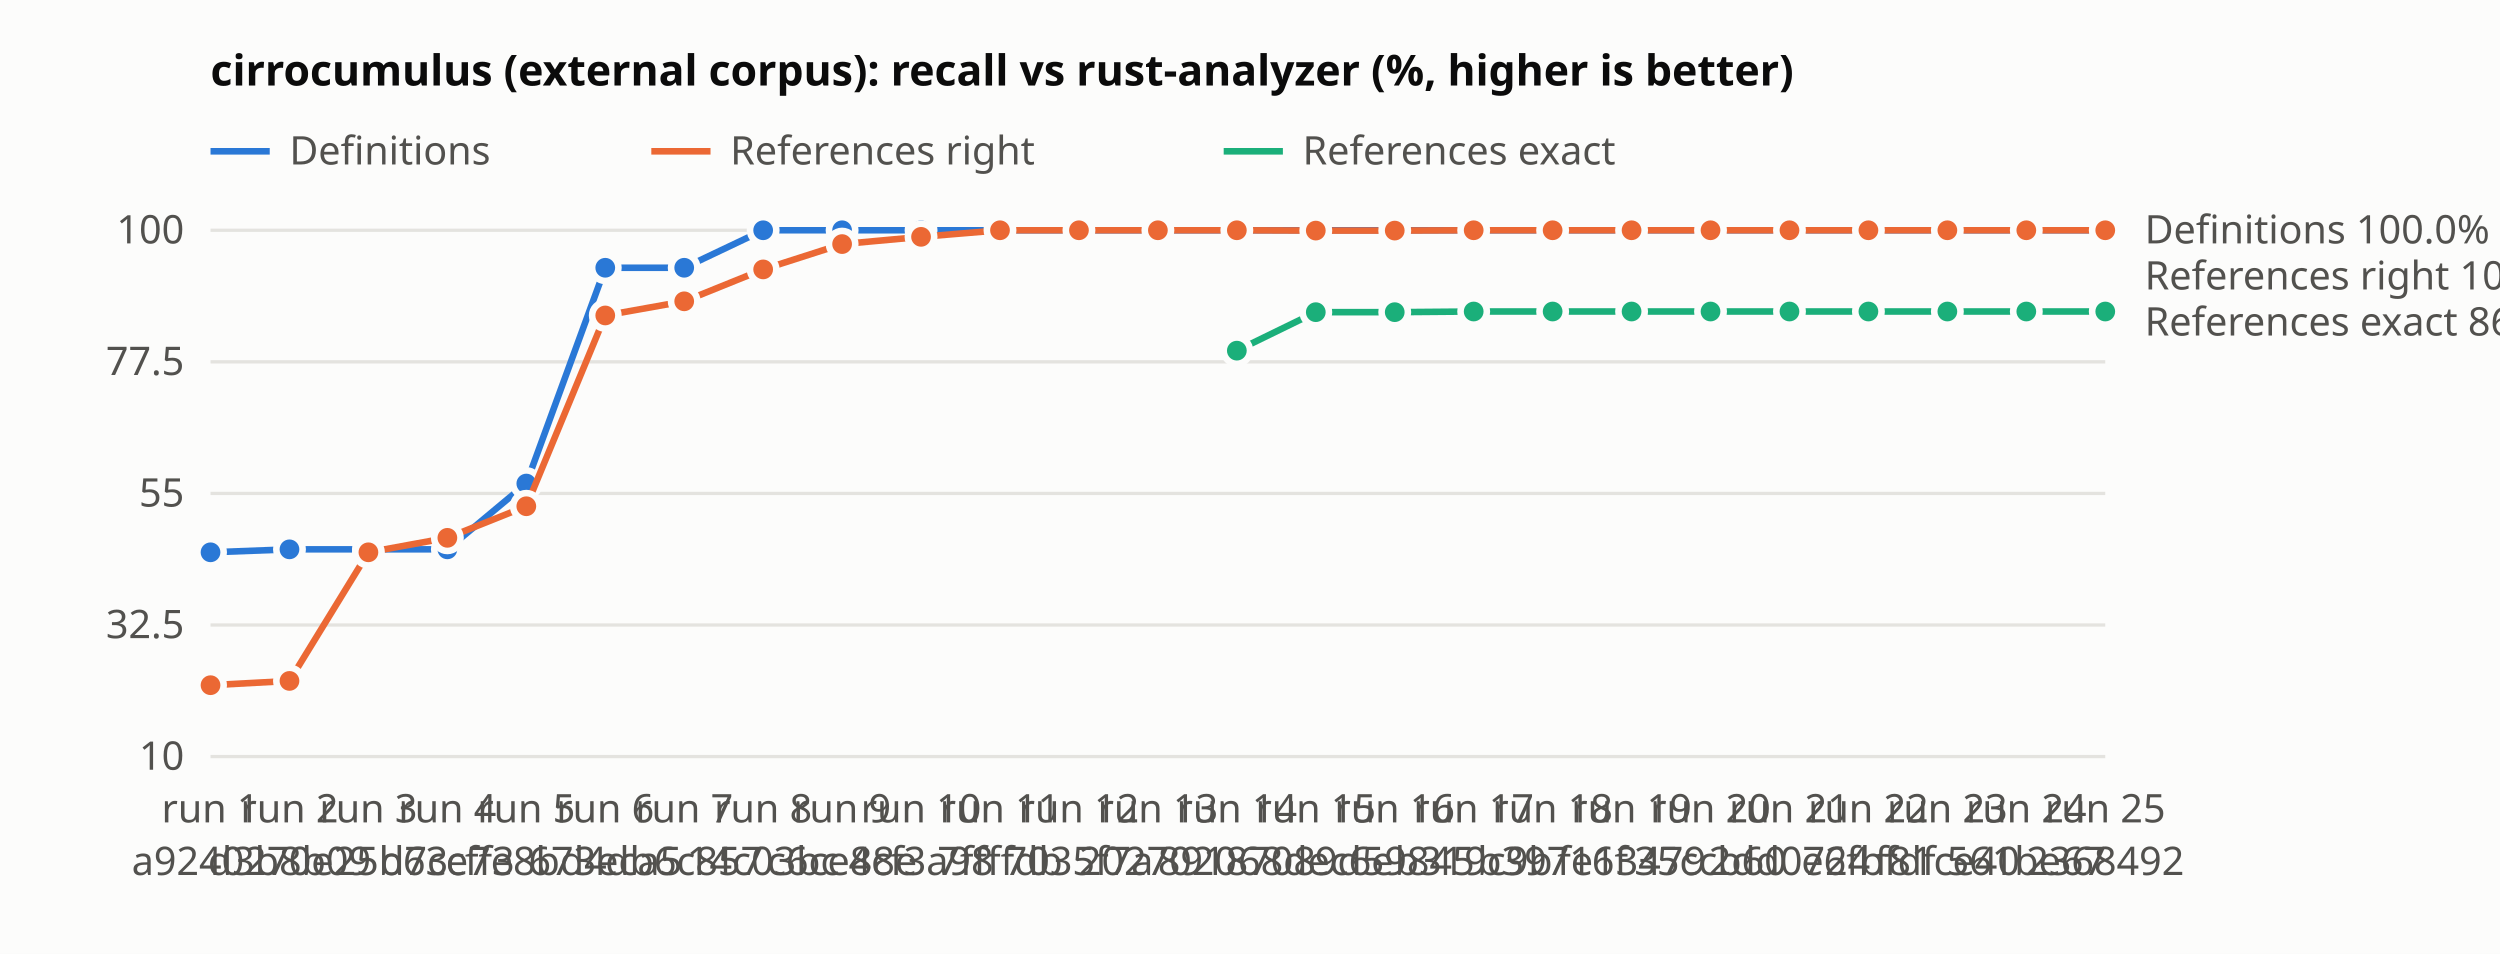
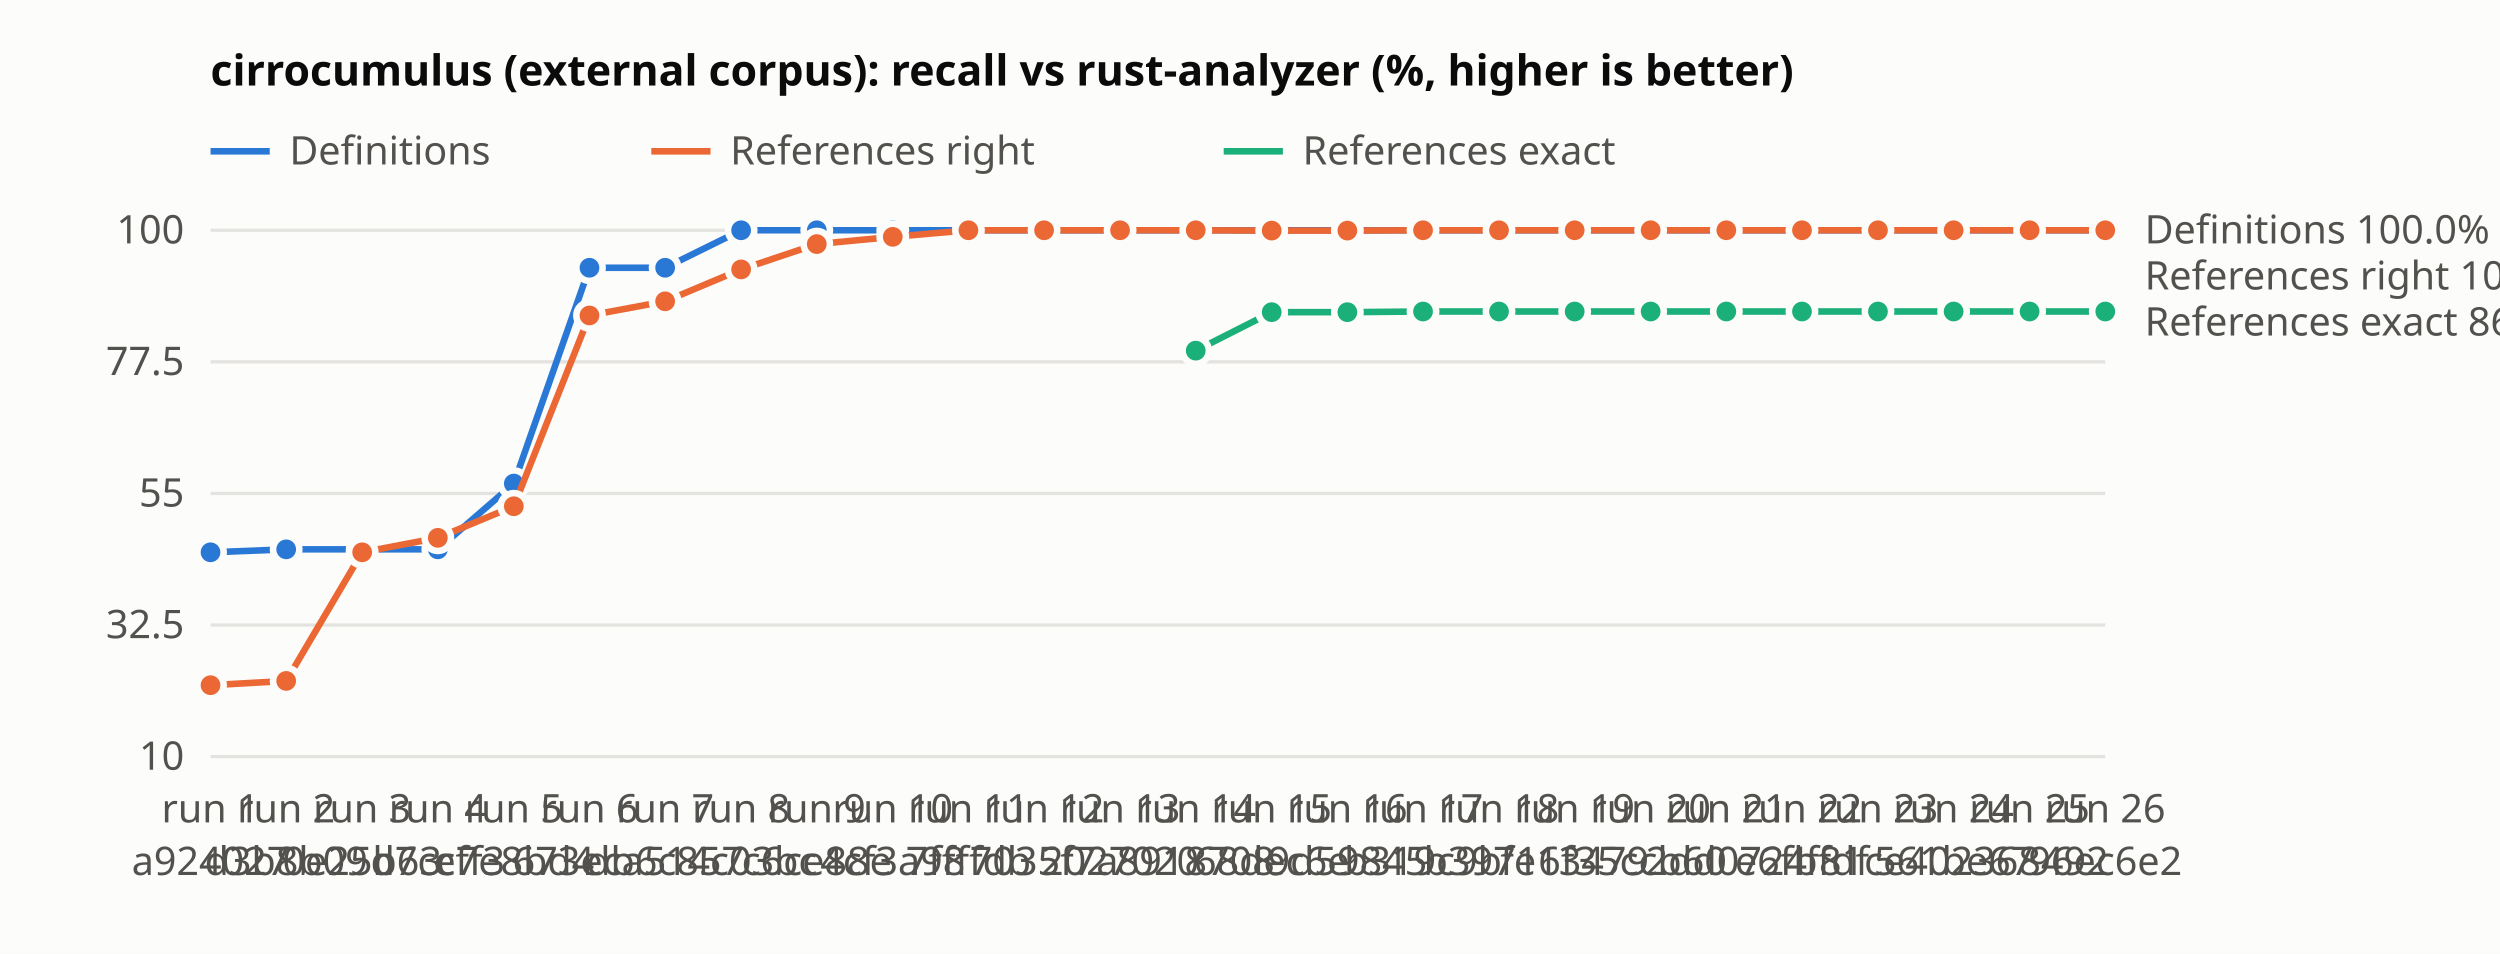
<svg xmlns="http://www.w3.org/2000/svg" viewBox="0 0 760 290" width="760" height="290" role="img" aria-labelledby="t d">
  <style>
.bg{fill:#fcfcfb} text{font:12px system-ui,sans-serif;fill:#52514e} .h{font-weight:600;fill:#0b0b0b;font-size:13px}
.v{fill:#0b0b0b;font-weight:600} .grid{stroke:#e4e3df;stroke-width:1} .ln{fill:none;stroke-width:2;stroke-linejoin:round}
.s1{stroke:#2a78d6} .s2{stroke:#eb6834} .s3{stroke:#1baf7a}
.d1{fill:#2a78d6} .d2{fill:#eb6834} .d3{fill:#1baf7a} .dot{stroke:#fcfcfb;stroke-width:2} .bar{fill:#2a78d6}
@media (prefers-color-scheme:dark){.bg{fill:#1a1a19} text{fill:#c3c2b7} .h,.v{fill:#fff} .grid{stroke:#34332f}
.s1{stroke:#3987e5} .s2{stroke:#d95926} .s3{stroke:#199e70} .d1{fill:#3987e5} .d2{fill:#d95926} .d3{fill:#199e70}
.dot{stroke:#1a1a19} .bar{fill:#3987e5}}
</style>
  <rect class="bg" width="760" height="290" />
  <text class="h" x="64" y="26">cirrocumulus (external corpus): recall vs rust-analyzer (%, higher is better)</text>
  <line class="ln s1" x1="64" x2="82" y1="46" y2="46" />
  <text x="88" y="50">Definitions</text>
  <line class="ln s2" x1="198" x2="216" y1="46" y2="46" />
  <text x="222" y="50">References right</text>
  <line class="ln s3" x1="372" x2="390" y1="46" y2="46" />
  <text x="396" y="50">References exact</text>
  <line class="grid" x1="64" x2="640" y1="230.0" y2="230.0" />
  <text x="56" y="234.0" text-anchor="end">10</text>
  <line class="grid" x1="64" x2="640" y1="190.0" y2="190.0" />
  <text x="56" y="194.0" text-anchor="end">32.5</text>
  <line class="grid" x1="64" x2="640" y1="150.0" y2="150.0" />
  <text x="56" y="154.0" text-anchor="end">55</text>
  <line class="grid" x1="64" x2="640" y1="110.0" y2="110.0" />
  <text x="56" y="114.0" text-anchor="end">77.5</text>
  <line class="grid" x1="64" x2="640" y1="70.0" y2="70.0" />
  <text x="56" y="74.0" text-anchor="end">100</text>
-   <polyline class="ln s1" points="64.0,167.9 88.0,167.0 112.0,167.0 136.0,167.0 160.0,147.0 184.0,81.4 208.0,81.4 232.0,70.0 256.0,70.0 280.0,70.0 304.0,70.0 328.0,70.0 352.0,70.0 376.0,70.0 400.0,70.0 424.0,70.0 448.0,70.0 472.0,70.0 496.0,70.0 520.0,70.0 544.0,70.0 568.0,70.0 592.0,70.0 616.0,70.0 640.0,70.0" />
+   <polyline class="ln s1" points="64.0,167.9 87.0,167.0 110.1,167.0 133.1,167.0 156.2,147.0 179.2,81.4 202.2,81.4 225.3,70.0 248.3,70.0 271.4,70.0 294.4,70.0 317.4,70.0 340.5,70.0 363.5,70.0 386.6,70.0 409.6,70.0 432.6,70.0 455.7,70.0 478.7,70.0 501.8,70.0 524.8,70.0 547.8,70.0 570.9,70.0 593.9,70.0 617.0,70.0 640.0,70.0" />
  <circle class="dot d1" cx="64.0" cy="167.9" r="4" />
-   <circle class="dot d1" cx="88.0" cy="167.0" r="4" />
-   <circle class="dot d1" cx="112.0" cy="167.0" r="4" />
-   <circle class="dot d1" cx="136.0" cy="167.0" r="4" />
-   <circle class="dot d1" cx="160.0" cy="147.0" r="4" />
-   <circle class="dot d1" cx="184.0" cy="81.4" r="4" />
-   <circle class="dot d1" cx="208.0" cy="81.4" r="4" />
-   <circle class="dot d1" cx="232.0" cy="70.0" r="4" />
-   <circle class="dot d1" cx="256.0" cy="70.0" r="4" />
-   <circle class="dot d1" cx="280.0" cy="70.0" r="4" />
-   <circle class="dot d1" cx="304.0" cy="70.0" r="4" />
-   <circle class="dot d1" cx="328.0" cy="70.0" r="4" />
-   <circle class="dot d1" cx="352.0" cy="70.0" r="4" />
-   <circle class="dot d1" cx="376.0" cy="70.0" r="4" />
-   <circle class="dot d1" cx="400.0" cy="70.0" r="4" />
-   <circle class="dot d1" cx="424.0" cy="70.0" r="4" />
-   <circle class="dot d1" cx="448.0" cy="70.0" r="4" />
-   <circle class="dot d1" cx="472.0" cy="70.0" r="4" />
-   <circle class="dot d1" cx="496.0" cy="70.0" r="4" />
-   <circle class="dot d1" cx="520.0" cy="70.0" r="4" />
-   <circle class="dot d1" cx="544.0" cy="70.0" r="4" />
-   <circle class="dot d1" cx="568.0" cy="70.0" r="4" />
-   <circle class="dot d1" cx="592.0" cy="70.0" r="4" />
-   <circle class="dot d1" cx="616.0" cy="70.0" r="4" />
+   <circle class="dot d1" cx="87.0" cy="167.0" r="4" />
+   <circle class="dot d1" cx="110.1" cy="167.0" r="4" />
+   <circle class="dot d1" cx="133.1" cy="167.0" r="4" />
+   <circle class="dot d1" cx="156.2" cy="147.0" r="4" />
+   <circle class="dot d1" cx="179.2" cy="81.4" r="4" />
+   <circle class="dot d1" cx="202.2" cy="81.4" r="4" />
+   <circle class="dot d1" cx="225.3" cy="70.0" r="4" />
+   <circle class="dot d1" cx="248.3" cy="70.0" r="4" />
+   <circle class="dot d1" cx="271.4" cy="70.0" r="4" />
+   <circle class="dot d1" cx="294.4" cy="70.0" r="4" />
+   <circle class="dot d1" cx="317.4" cy="70.0" r="4" />
+   <circle class="dot d1" cx="340.5" cy="70.0" r="4" />
+   <circle class="dot d1" cx="363.5" cy="70.0" r="4" />
+   <circle class="dot d1" cx="386.6" cy="70.0" r="4" />
+   <circle class="dot d1" cx="409.6" cy="70.0" r="4" />
+   <circle class="dot d1" cx="432.6" cy="70.0" r="4" />
+   <circle class="dot d1" cx="455.7" cy="70.0" r="4" />
+   <circle class="dot d1" cx="478.7" cy="70.0" r="4" />
+   <circle class="dot d1" cx="501.8" cy="70.0" r="4" />
+   <circle class="dot d1" cx="524.8" cy="70.0" r="4" />
+   <circle class="dot d1" cx="547.8" cy="70.0" r="4" />
+   <circle class="dot d1" cx="570.9" cy="70.0" r="4" />
+   <circle class="dot d1" cx="593.9" cy="70.0" r="4" />
+   <circle class="dot d1" cx="617.0" cy="70.0" r="4" />
  <circle class="dot d1" cx="640.0" cy="70.0" r="4" />
-   <polyline class="ln s2" points="64.0,208.3 88.0,207.0 112.0,167.9 136.0,163.5 160.0,153.9 184.0,95.9 208.0,91.6 232.0,81.9 256.0,74.2 280.0,72.0 304.0,70.0 328.0,70.0 352.0,70.0 376.0,70.0 400.0,70.1 424.0,70.1 448.0,70.0 472.0,70.0 496.0,70.0 520.0,70.0 544.0,70.0 568.0,70.0 592.0,70.0 616.0,70.0 640.0,70.0" />
+   <polyline class="ln s2" points="64.0,208.3 87.0,207.0 110.1,167.9 133.1,163.5 156.2,153.9 179.2,95.9 202.2,91.6 225.3,81.9 248.3,74.2 271.4,72.0 294.4,70.0 317.4,70.0 340.5,70.0 363.5,70.0 386.6,70.1 409.6,70.1 432.6,70.0 455.7,70.0 478.7,70.0 501.8,70.0 524.8,70.0 547.8,70.0 570.9,70.0 593.9,70.0 617.0,70.0 640.0,70.0" />
  <circle class="dot d2" cx="64.0" cy="208.3" r="4" />
-   <circle class="dot d2" cx="88.0" cy="207.0" r="4" />
-   <circle class="dot d2" cx="112.0" cy="167.9" r="4" />
-   <circle class="dot d2" cx="136.0" cy="163.5" r="4" />
-   <circle class="dot d2" cx="160.0" cy="153.9" r="4" />
-   <circle class="dot d2" cx="184.0" cy="95.9" r="4" />
-   <circle class="dot d2" cx="208.0" cy="91.6" r="4" />
-   <circle class="dot d2" cx="232.0" cy="81.9" r="4" />
-   <circle class="dot d2" cx="256.0" cy="74.2" r="4" />
-   <circle class="dot d2" cx="280.0" cy="72.0" r="4" />
-   <circle class="dot d2" cx="304.0" cy="70.0" r="4" />
-   <circle class="dot d2" cx="328.0" cy="70.0" r="4" />
-   <circle class="dot d2" cx="352.0" cy="70.0" r="4" />
-   <circle class="dot d2" cx="376.0" cy="70.0" r="4" />
-   <circle class="dot d2" cx="400.0" cy="70.1" r="4" />
-   <circle class="dot d2" cx="424.0" cy="70.1" r="4" />
-   <circle class="dot d2" cx="448.0" cy="70.0" r="4" />
-   <circle class="dot d2" cx="472.0" cy="70.0" r="4" />
-   <circle class="dot d2" cx="496.0" cy="70.0" r="4" />
-   <circle class="dot d2" cx="520.0" cy="70.0" r="4" />
-   <circle class="dot d2" cx="544.0" cy="70.0" r="4" />
-   <circle class="dot d2" cx="568.0" cy="70.0" r="4" />
-   <circle class="dot d2" cx="592.0" cy="70.0" r="4" />
-   <circle class="dot d2" cx="616.0" cy="70.0" r="4" />
+   <circle class="dot d2" cx="87.0" cy="207.0" r="4" />
+   <circle class="dot d2" cx="110.1" cy="167.9" r="4" />
+   <circle class="dot d2" cx="133.1" cy="163.5" r="4" />
+   <circle class="dot d2" cx="156.2" cy="153.9" r="4" />
+   <circle class="dot d2" cx="179.2" cy="95.9" r="4" />
+   <circle class="dot d2" cx="202.2" cy="91.6" r="4" />
+   <circle class="dot d2" cx="225.3" cy="81.9" r="4" />
+   <circle class="dot d2" cx="248.3" cy="74.2" r="4" />
+   <circle class="dot d2" cx="271.4" cy="72.0" r="4" />
+   <circle class="dot d2" cx="294.4" cy="70.0" r="4" />
+   <circle class="dot d2" cx="317.4" cy="70.0" r="4" />
+   <circle class="dot d2" cx="340.5" cy="70.0" r="4" />
+   <circle class="dot d2" cx="363.5" cy="70.0" r="4" />
+   <circle class="dot d2" cx="386.6" cy="70.1" r="4" />
+   <circle class="dot d2" cx="409.6" cy="70.1" r="4" />
+   <circle class="dot d2" cx="432.6" cy="70.0" r="4" />
+   <circle class="dot d2" cx="455.7" cy="70.0" r="4" />
+   <circle class="dot d2" cx="478.7" cy="70.0" r="4" />
+   <circle class="dot d2" cx="501.8" cy="70.0" r="4" />
+   <circle class="dot d2" cx="524.8" cy="70.0" r="4" />
+   <circle class="dot d2" cx="547.8" cy="70.0" r="4" />
+   <circle class="dot d2" cx="570.9" cy="70.0" r="4" />
+   <circle class="dot d2" cx="593.9" cy="70.0" r="4" />
+   <circle class="dot d2" cx="617.0" cy="70.0" r="4" />
  <circle class="dot d2" cx="640.0" cy="70.0" r="4" />
-   <polyline class="ln s3" points="376.0,106.6 400.0,94.9 424.0,94.9 448.0,94.7 472.0,94.7 496.0,94.7 520.0,94.7 544.0,94.7 568.0,94.7 592.0,94.7 616.0,94.7 640.0,94.7" />
-   <circle class="dot d3" cx="376.0" cy="106.6" r="4" />
-   <circle class="dot d3" cx="400.0" cy="94.9" r="4" />
-   <circle class="dot d3" cx="424.0" cy="94.9" r="4" />
-   <circle class="dot d3" cx="448.0" cy="94.7" r="4" />
-   <circle class="dot d3" cx="472.0" cy="94.7" r="4" />
-   <circle class="dot d3" cx="496.0" cy="94.7" r="4" />
-   <circle class="dot d3" cx="520.0" cy="94.7" r="4" />
-   <circle class="dot d3" cx="544.0" cy="94.7" r="4" />
-   <circle class="dot d3" cx="568.0" cy="94.7" r="4" />
-   <circle class="dot d3" cx="592.0" cy="94.7" r="4" />
-   <circle class="dot d3" cx="616.0" cy="94.7" r="4" />
+   <polyline class="ln s3" points="363.5,106.6 386.6,94.9 409.6,94.9 432.6,94.7 455.7,94.7 478.7,94.7 501.8,94.7 524.8,94.7 547.8,94.7 570.9,94.7 593.9,94.7 617.0,94.7 640.0,94.7" />
+   <circle class="dot d3" cx="363.5" cy="106.6" r="4" />
+   <circle class="dot d3" cx="386.6" cy="94.9" r="4" />
+   <circle class="dot d3" cx="409.6" cy="94.9" r="4" />
+   <circle class="dot d3" cx="432.6" cy="94.7" r="4" />
+   <circle class="dot d3" cx="455.7" cy="94.7" r="4" />
+   <circle class="dot d3" cx="478.7" cy="94.7" r="4" />
+   <circle class="dot d3" cx="501.8" cy="94.7" r="4" />
+   <circle class="dot d3" cx="524.8" cy="94.7" r="4" />
+   <circle class="dot d3" cx="547.8" cy="94.7" r="4" />
+   <circle class="dot d3" cx="570.9" cy="94.7" r="4" />
+   <circle class="dot d3" cx="593.9" cy="94.7" r="4" />
+   <circle class="dot d3" cx="617.0" cy="94.7" r="4" />
  <circle class="dot d3" cx="640.0" cy="94.7" r="4" />
  <text x="652" y="74.0">Definitions 100.0%</text>
  <text x="652" y="88.0">References right 100.0%</text>
  <text x="652" y="102.0">References exact 86.1%</text>
  <text x="64.0" y="250" text-anchor="middle">run 1</text>
  <text x="64.0" y="266" text-anchor="middle">a924027</text>
-   <text x="88.0" y="250" text-anchor="middle">run 2</text>
-   <text x="88.0" y="266" text-anchor="middle">d3b8b09</text>
-   <text x="112.0" y="250" text-anchor="middle">run 3</text>
-   <text x="112.0" y="266" text-anchor="middle">0e25b63</text>
-   <text x="136.0" y="250" text-anchor="middle">run 4</text>
-   <text x="136.0" y="266" text-anchor="middle">d7ccff3</text>
-   <text x="160.0" y="250" text-anchor="middle">run 5</text>
-   <text x="160.0" y="266" text-anchor="middle">e7e8bd4</text>
-   <text x="184.0" y="250" text-anchor="middle">run 6</text>
-   <text x="184.0" y="266" text-anchor="middle">673eca5</text>
-   <text x="208.0" y="250" text-anchor="middle">run 7</text>
-   <text x="208.0" y="266" text-anchor="middle">db6c857</text>
-   <text x="232.0" y="250" text-anchor="middle">run 8</text>
-   <text x="232.0" y="266" text-anchor="middle">14c03bc</text>
-   <text x="256.0" y="250" text-anchor="middle">run 9</text>
-   <text x="256.0" y="266" text-anchor="middle">c6ce88e</text>
-   <text x="280.0" y="250" text-anchor="middle">run 10</text>
-   <text x="280.0" y="266" text-anchor="middle">4cf3a98</text>
-   <text x="304.0" y="250" text-anchor="middle">run 11</text>
-   <text x="304.0" y="266" text-anchor="middle">7ffffdb</text>
-   <text x="328.0" y="250" text-anchor="middle">run 12</text>
-   <text x="328.0" y="266" text-anchor="middle">7035f7a</text>
-   <text x="352.0" y="250" text-anchor="middle">run 13</text>
-   <text x="352.0" y="266" text-anchor="middle">2027020</text>
-   <text x="376.0" y="250" text-anchor="middle">run 14</text>
-   <text x="376.0" y="266" text-anchor="middle">8918708</text>
-   <text x="400.0" y="250" text-anchor="middle">run 15</text>
-   <text x="400.0" y="266" text-anchor="middle">68dec6e</text>
-   <text x="424.0" y="250" text-anchor="middle">run 16</text>
-   <text x="424.0" y="266" text-anchor="middle">9d59845</text>
-   <text x="448.0" y="250" text-anchor="middle">run 17</text>
-   <text x="448.0" y="266" text-anchor="middle">b319c9b</text>
-   <text x="472.0" y="250" text-anchor="middle">run 18</text>
-   <text x="472.0" y="266" text-anchor="middle">b39716f</text>
-   <text x="496.0" y="250" text-anchor="middle">run 19</text>
-   <text x="496.0" y="266" text-anchor="middle">fe13479</text>
-   <text x="520.0" y="250" text-anchor="middle">run 20</text>
-   <text x="520.0" y="266" text-anchor="middle">35ccb60</text>
-   <text x="544.0" y="250" text-anchor="middle">run 21</text>
-   <text x="544.0" y="266" text-anchor="middle">2dd0724</text>
-   <text x="568.0" y="250" text-anchor="middle">run 22</text>
-   <text x="568.0" y="266" text-anchor="middle">e6fbfdf</text>
-   <text x="592.0" y="250" text-anchor="middle">run 23</text>
-   <text x="592.0" y="266" text-anchor="middle">f81ce40</text>
-   <text x="616.0" y="250" text-anchor="middle">run 24</text>
-   <text x="616.0" y="266" text-anchor="middle">561be67</text>
-   <text x="640.0" y="250" text-anchor="middle">run 25</text>
-   <text x="640.0" y="266" text-anchor="middle">2368492</text>
+   <text x="87.0" y="250" text-anchor="middle">run 2</text>
+   <text x="87.0" y="266" text-anchor="middle">d3b8b09</text>
+   <text x="110.1" y="250" text-anchor="middle">run 3</text>
+   <text x="110.1" y="266" text-anchor="middle">0e25b63</text>
+   <text x="133.1" y="250" text-anchor="middle">run 4</text>
+   <text x="133.1" y="266" text-anchor="middle">d7ccff3</text>
+   <text x="156.2" y="250" text-anchor="middle">run 5</text>
+   <text x="156.2" y="266" text-anchor="middle">e7e8bd4</text>
+   <text x="179.2" y="250" text-anchor="middle">run 6</text>
+   <text x="179.2" y="266" text-anchor="middle">673eca5</text>
+   <text x="202.2" y="250" text-anchor="middle">run 7</text>
+   <text x="202.2" y="266" text-anchor="middle">db6c857</text>
+   <text x="225.3" y="250" text-anchor="middle">run 8</text>
+   <text x="225.3" y="266" text-anchor="middle">14c03bc</text>
+   <text x="248.3" y="250" text-anchor="middle">run 9</text>
+   <text x="248.3" y="266" text-anchor="middle">c6ce88e</text>
+   <text x="271.4" y="250" text-anchor="middle">run 10</text>
+   <text x="271.4" y="266" text-anchor="middle">4cf3a98</text>
+   <text x="294.4" y="250" text-anchor="middle">run 11</text>
+   <text x="294.4" y="266" text-anchor="middle">7ffffdb</text>
+   <text x="317.4" y="250" text-anchor="middle">run 12</text>
+   <text x="317.4" y="266" text-anchor="middle">7035f7a</text>
+   <text x="340.5" y="250" text-anchor="middle">run 13</text>
+   <text x="340.5" y="266" text-anchor="middle">2027020</text>
+   <text x="363.5" y="250" text-anchor="middle">run 14</text>
+   <text x="363.5" y="266" text-anchor="middle">8918708</text>
+   <text x="386.6" y="250" text-anchor="middle">run 15</text>
+   <text x="386.6" y="266" text-anchor="middle">68dec6e</text>
+   <text x="409.6" y="250" text-anchor="middle">run 16</text>
+   <text x="409.6" y="266" text-anchor="middle">9d59845</text>
+   <text x="432.6" y="250" text-anchor="middle">run 17</text>
+   <text x="432.6" y="266" text-anchor="middle">b319c9b</text>
+   <text x="455.7" y="250" text-anchor="middle">run 18</text>
+   <text x="455.7" y="266" text-anchor="middle">b39716f</text>
+   <text x="478.7" y="250" text-anchor="middle">run 19</text>
+   <text x="478.7" y="266" text-anchor="middle">fe13479</text>
+   <text x="501.8" y="250" text-anchor="middle">run 20</text>
+   <text x="501.8" y="266" text-anchor="middle">35ccb60</text>
+   <text x="524.8" y="250" text-anchor="middle">run 21</text>
+   <text x="524.8" y="266" text-anchor="middle">2dd0724</text>
+   <text x="547.8" y="250" text-anchor="middle">run 22</text>
+   <text x="547.8" y="266" text-anchor="middle">e6fbfdf</text>
+   <text x="570.9" y="250" text-anchor="middle">run 23</text>
+   <text x="570.9" y="266" text-anchor="middle">f81ce40</text>
+   <text x="593.9" y="250" text-anchor="middle">run 24</text>
+   <text x="593.9" y="266" text-anchor="middle">561be67</text>
+   <text x="617.0" y="250" text-anchor="middle">run 25</text>
+   <text x="617.0" y="266" text-anchor="middle">2368492</text>
+   <text x="640.0" y="250" text-anchor="middle">run 26</text>
+   <text x="640.0" y="266" text-anchor="middle">96ec6e2</text>
</svg>
